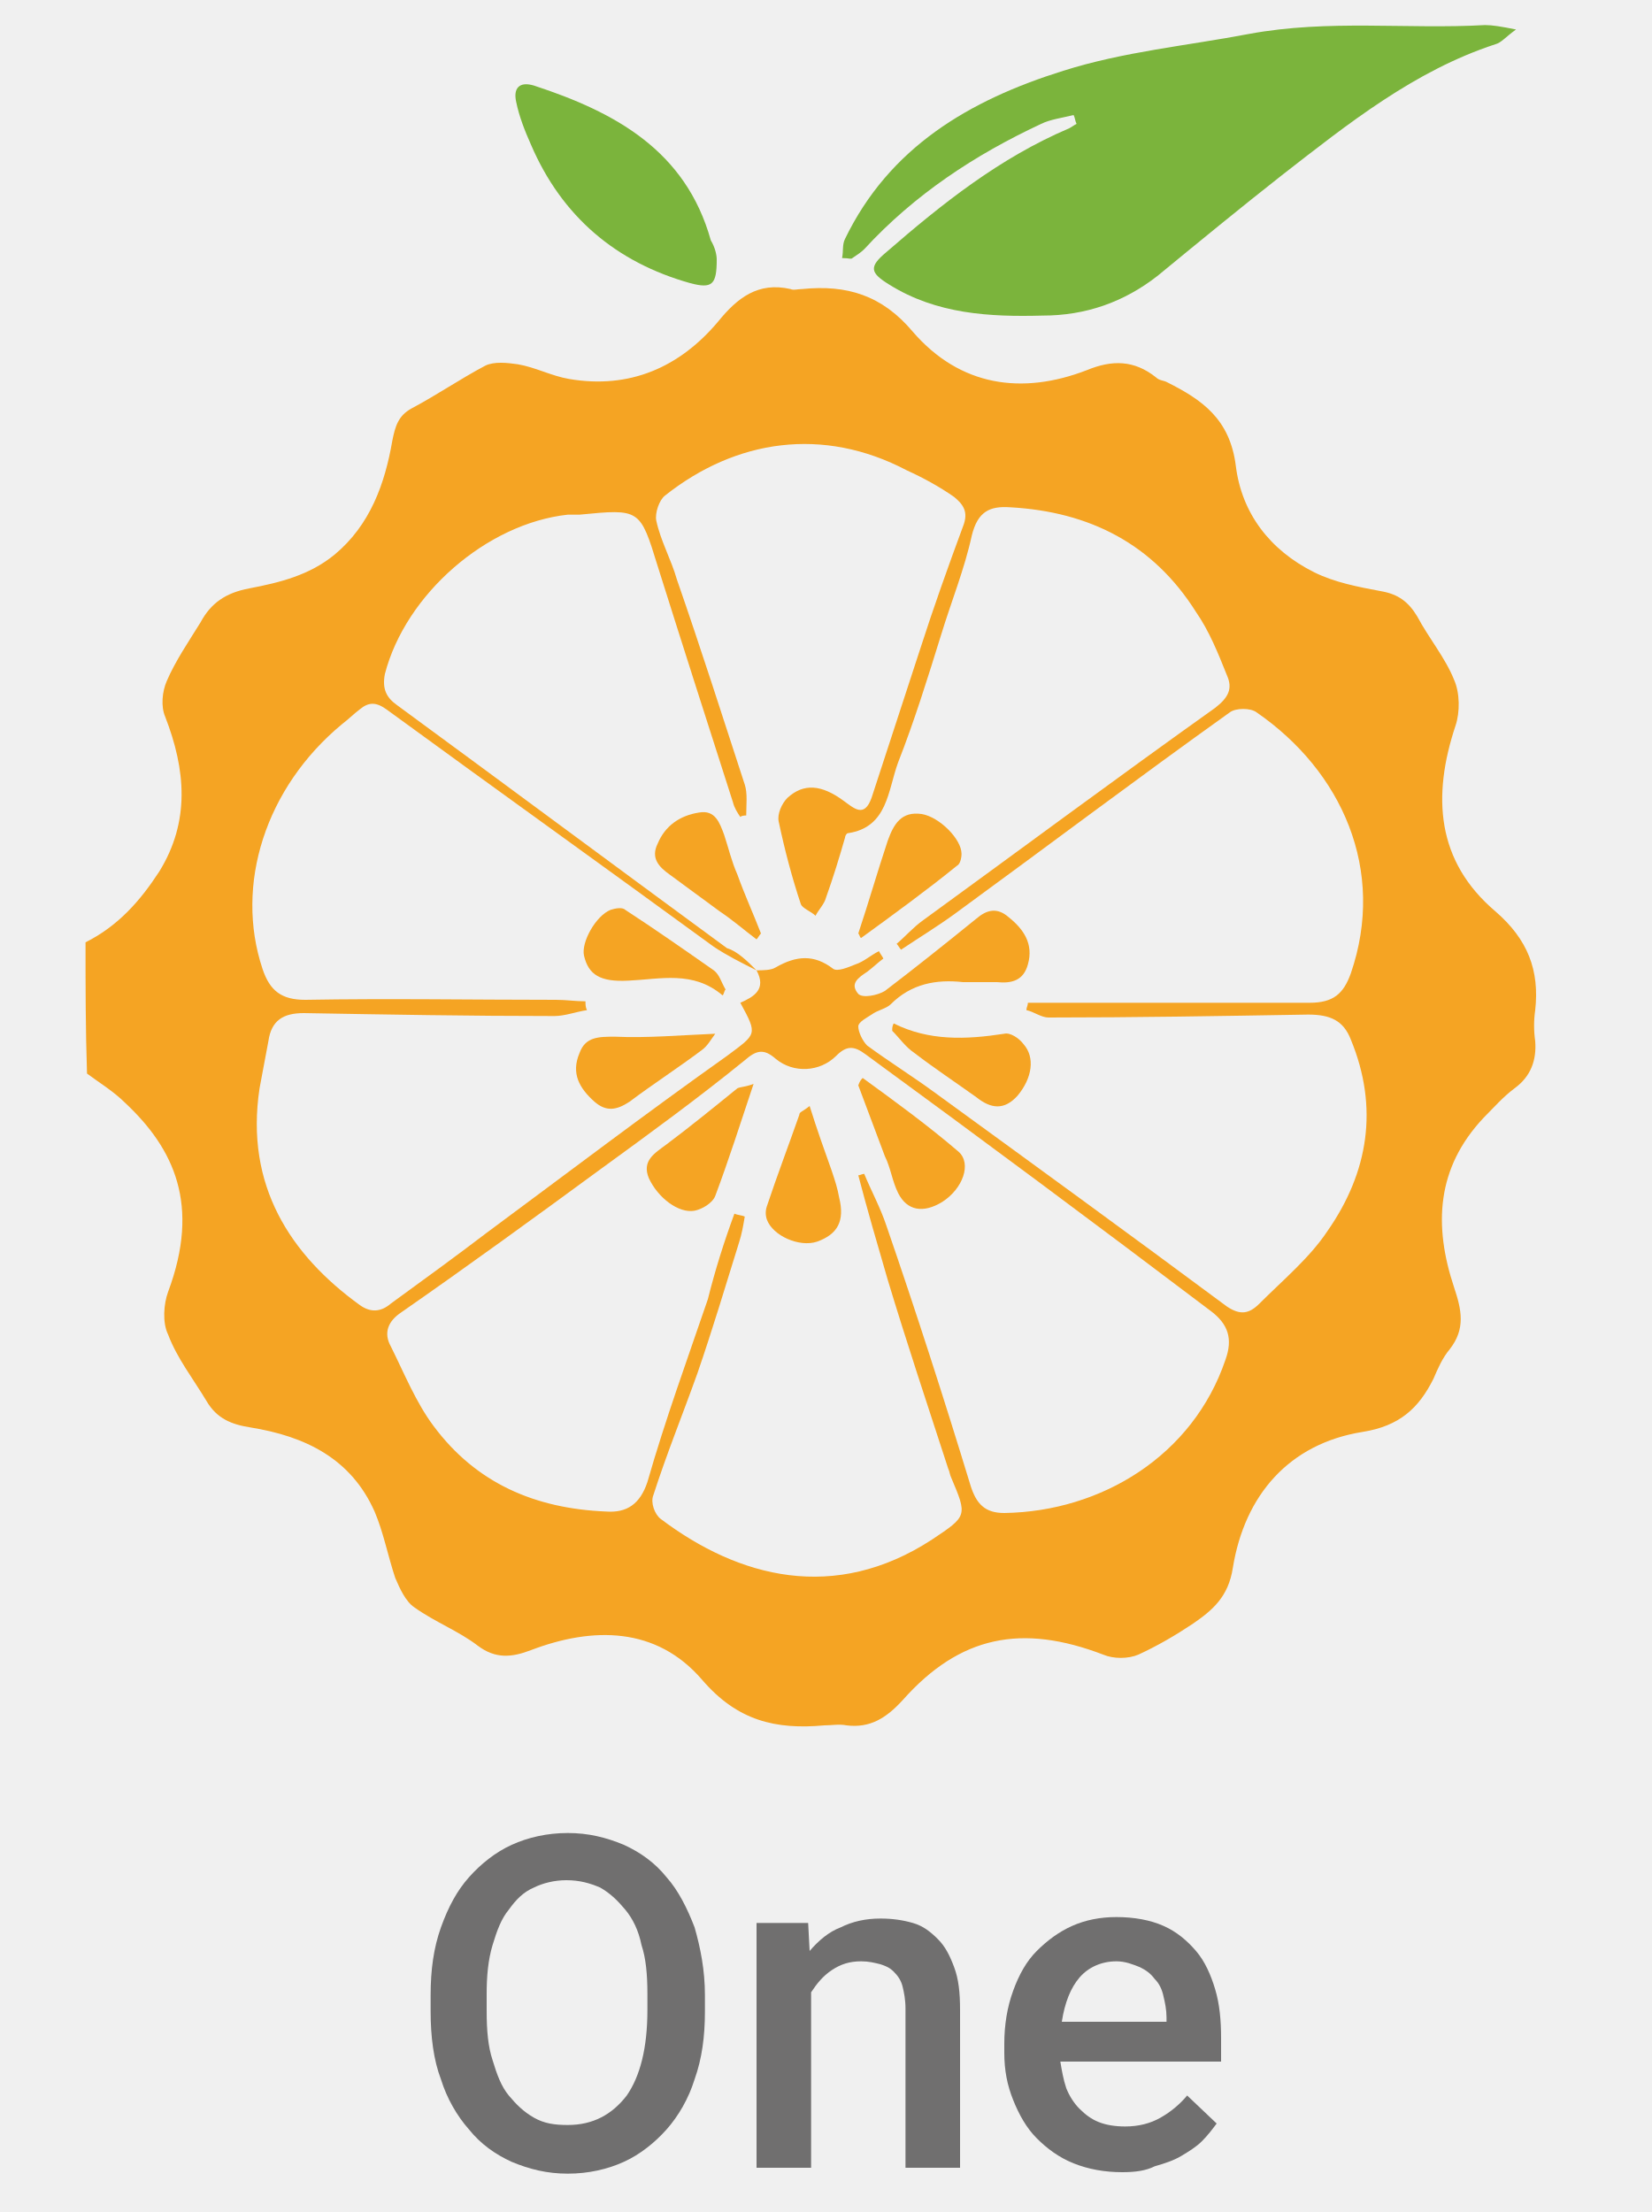
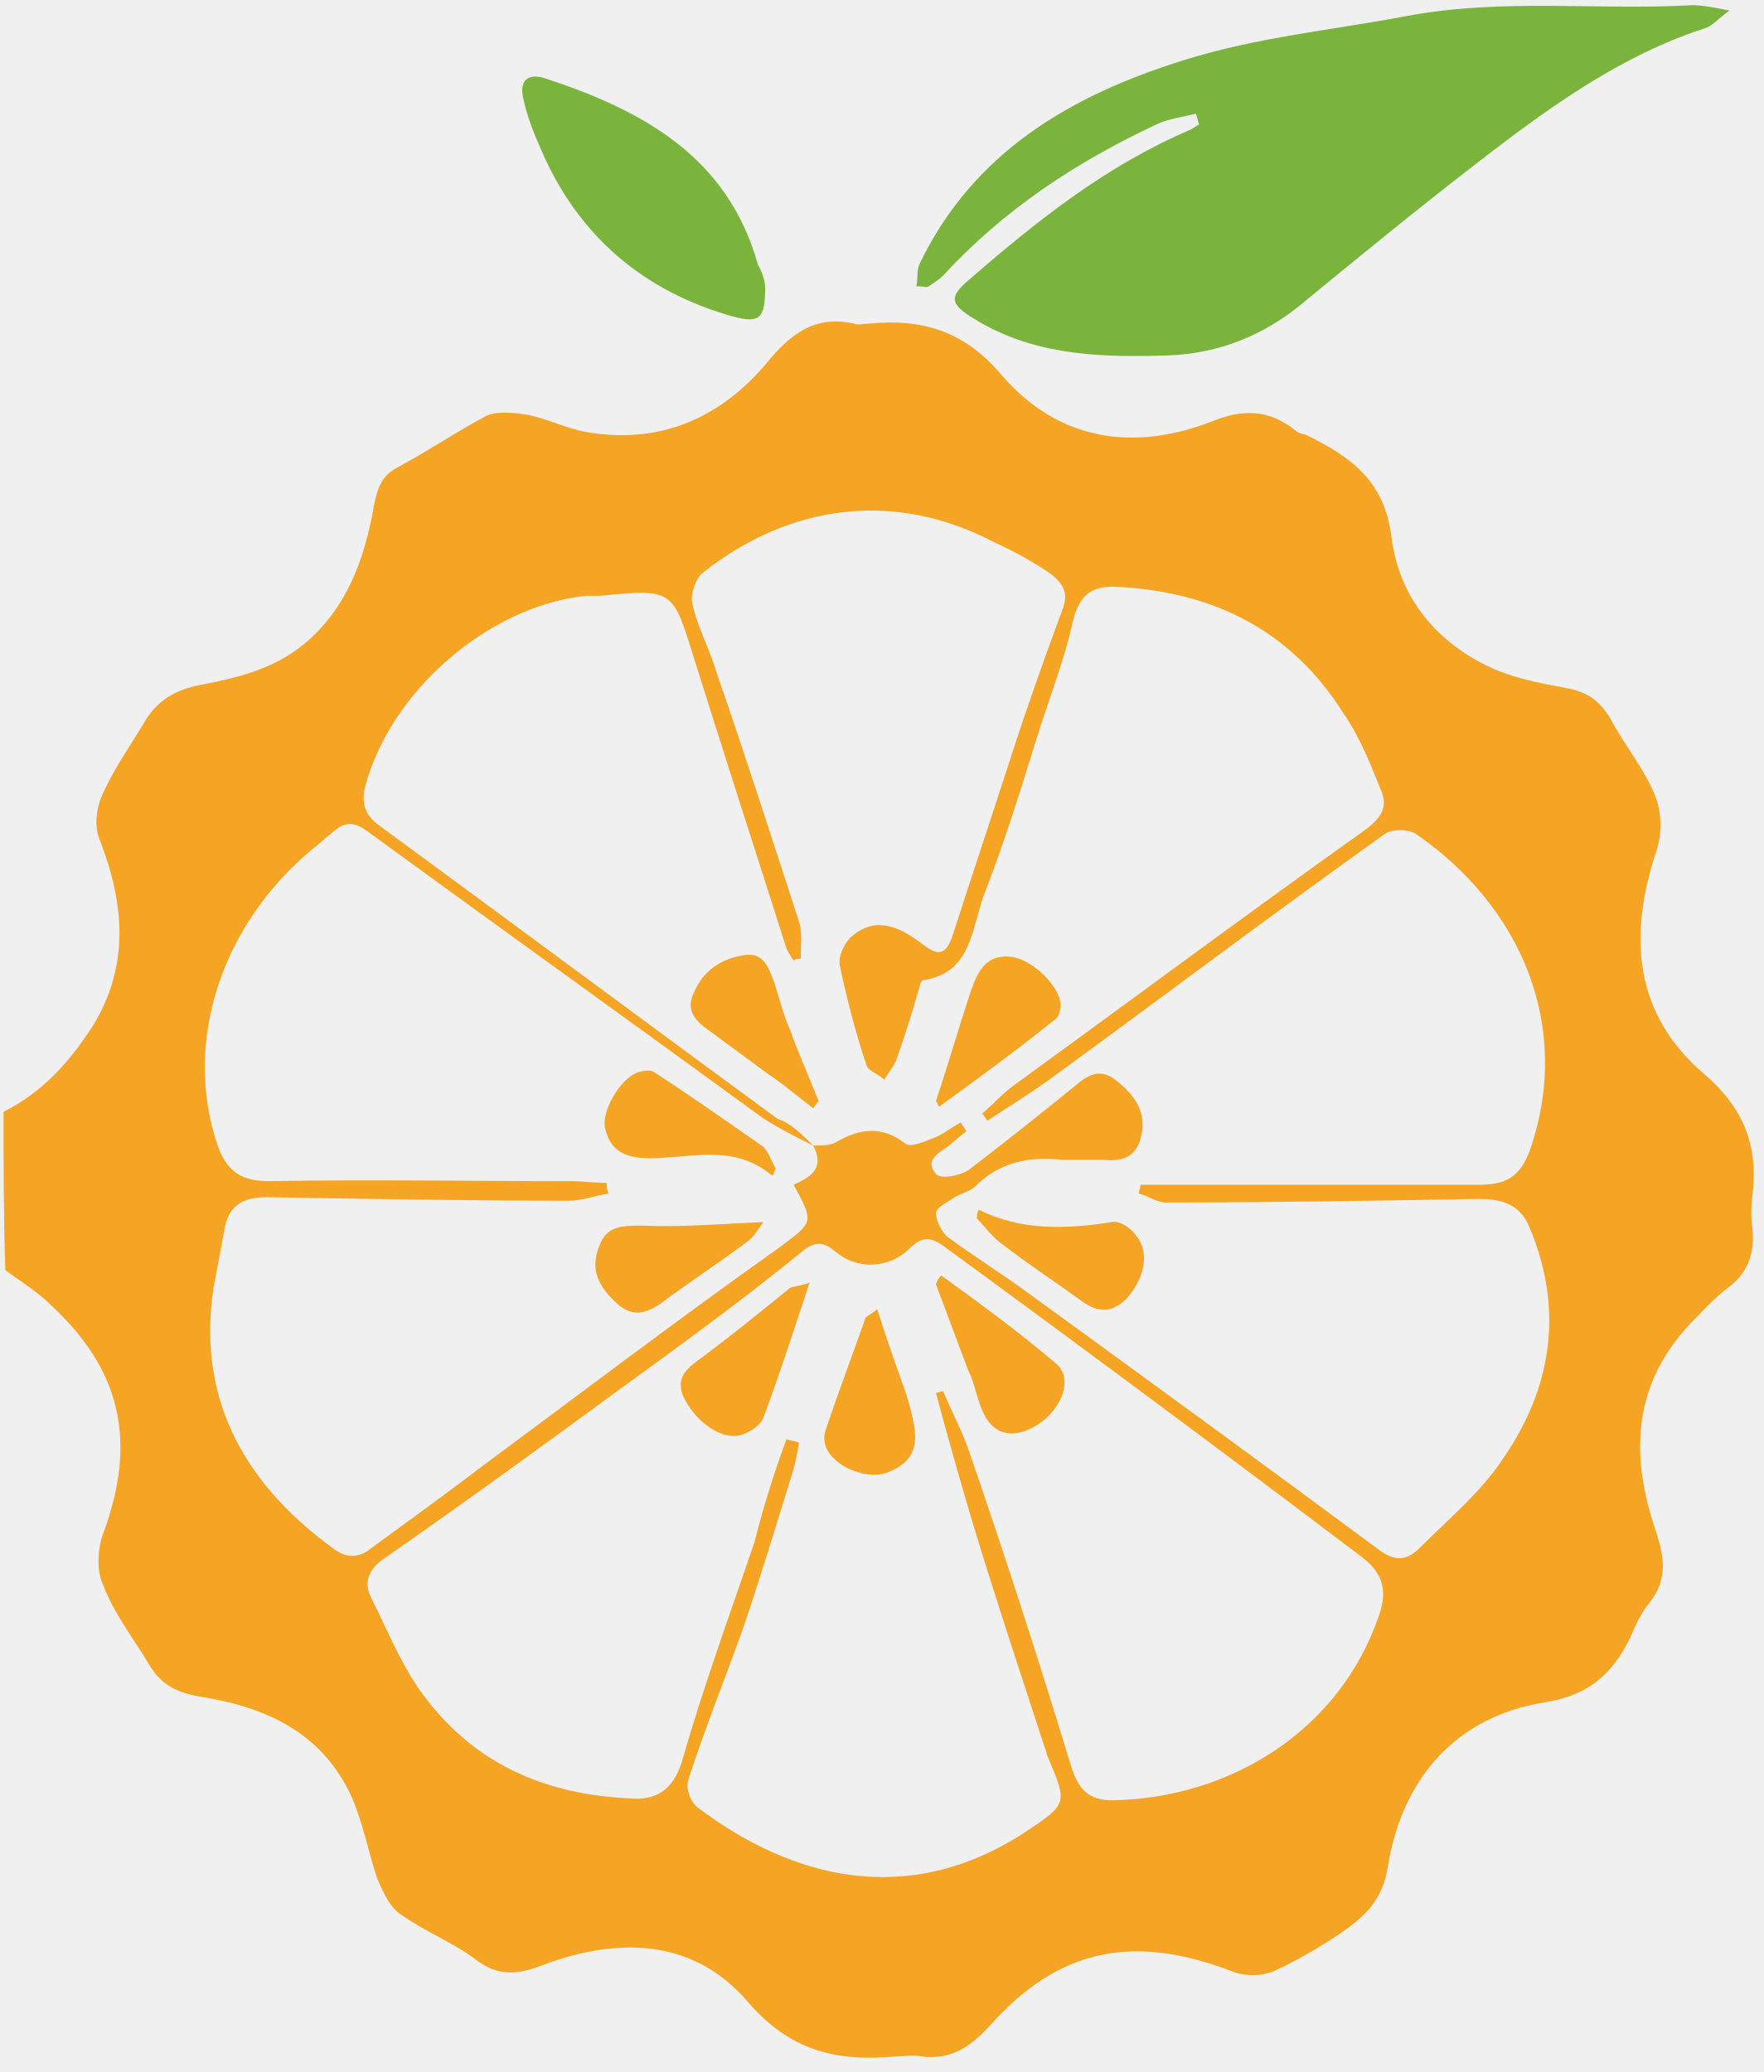
- <svg xmlns="http://www.w3.org/2000/svg" version="1.1" id="Layer_1" x="0px" y="0px" viewBox="0 0 112 150" style="enable-background:new 0 0 112 150;" xml:space="preserve">
-   <style type="text/css">
- 	.st0{fill:#7BB43C;}
- 	.st1{fill:#F5A423;}
- 	.st2{fill:#706F6F;}
- </style>
-   <g>
-     <g>
-       <path class="st0" d="M72.8,7.8C72,8,71.2,8.1,70.6,8.4c-4.5,2.1-8.6,4.8-12,8.5c-0.2,0.2-0.5,0.4-0.8,0.6c-0.1,0.1-0.2,0-0.7,0    c0.1-0.5,0-0.9,0.2-1.3c3-6.2,8.4-9.4,14.8-11.4c4.1-1.3,8.4-1.7,12.6-2.5c5.4-1,10.7-0.3,16-0.6c0.5,0,1.1,0.1,2.1,0.3    c-0.7,0.5-1,0.9-1.4,1c-5.5,1.8-10,5.4-14.5,8.9c-2.8,2.2-5.6,4.5-8.4,6.8c-2.3,1.8-4.9,2.7-7.8,2.7c-3.6,0.1-7.2-0.1-10.4-2.1    c-1.3-0.8-1.4-1.2-0.2-2.2c3.8-3.3,7.7-6.4,12.4-8.4c0.2-0.1,0.3-0.2,0.5-0.3C72.9,8.2,72.9,8,72.8,7.8z" />
-       <path class="st0" d="M48.6,17.6c0,1.7-0.3,2-1.8,1.6c-5-1.4-8.7-4.5-10.8-9.4c-0.4-0.9-0.8-1.9-1-2.9c-0.2-0.9,0.2-1.4,1.2-1.1    c5.5,1.8,10.3,4.4,12,10.5C48.5,16.8,48.6,17.3,48.6,17.6z" />
-     </g>
-     <g>
-       <path class="st1" d="M5.8,63.9c2.2-1.1,3.7-2.8,5-4.8c2.1-3.4,1.8-6.9,0.4-10.5c-0.3-0.7-0.2-1.7,0.1-2.4c0.6-1.4,1.5-2.7,2.3-4    c0.7-1.3,1.7-2,3.3-2.3c2.1-0.4,4.1-0.9,5.8-2.3c2.4-2,3.4-4.8,3.9-7.7c0.2-1,0.4-1.7,1.3-2.2c1.7-0.9,3.3-2,5-2.9    c0.6-0.3,1.5-0.2,2.2-0.1c1.2,0.2,2.3,0.8,3.5,1c4.1,0.7,7.5-0.8,10.1-3.9c1.3-1.6,2.7-2.7,4.9-2.2c0.2,0.1,0.5,0,0.8,0    c3-0.3,5.4,0.4,7.5,2.9c3.2,3.7,7.4,4.3,11.8,2.6c1.7-0.7,3.2-0.7,4.7,0.5c0.2,0.2,0.5,0.2,0.7,0.3c2.4,1.2,4.3,2.5,4.7,5.7    c0.4,3.2,2.3,5.7,5.3,7.2c1.4,0.7,3,1,4.6,1.3c1.1,0.2,1.8,0.7,2.4,1.7c0.8,1.5,1.9,2.8,2.5,4.3c0.4,0.9,0.4,2.2,0.1,3.1    c-1.6,4.8-1.3,9.2,2.7,12.6c2.2,1.9,3,4,2.7,6.7c-0.1,0.7-0.1,1.4,0,2.1c0.1,1.3-0.3,2.4-1.4,3.2c-0.8,0.6-1.4,1.3-2.1,2    c-3.2,3.4-3.4,7.3-2,11.5c0.5,1.5,0.8,2.8-0.3,4.2c-0.5,0.6-0.8,1.3-1.1,2c-1,2-2.3,3.2-4.8,3.6c-5,0.8-8,4.3-8.8,9.2    c-0.3,2-1.4,2.9-2.7,3.8c-1.2,0.8-2.4,1.5-3.7,2.1c-0.7,0.3-1.7,0.3-2.4,0c-5.5-2.1-9.7-1.3-13.6,3.1c-1.1,1.2-2.2,1.9-3.8,1.7    c-0.5-0.1-1,0-1.5,0c-3.3,0.3-5.9-0.3-8.3-3.1c-3.1-3.6-7.4-3.6-11.6-2c-1.3,0.5-2.4,0.6-3.6-0.3c-1.3-1-2.9-1.6-4.3-2.6    c-0.6-0.4-1-1.3-1.3-2c-0.5-1.5-0.8-3.1-1.4-4.5c-1.6-3.6-4.7-5.1-8.4-5.7c-1.3-0.2-2.3-0.6-3-1.8c-0.9-1.5-2-2.9-2.6-4.5    c-0.4-0.8-0.3-2.1,0-2.9c2.2-5.9,0.4-9.7-2.9-12.8c-0.8-0.8-1.8-1.4-2.6-2C5.8,69.8,5.8,66.8,5.8,63.9z M51.3,65.8    c0.4,0,1,0,1.3-0.2c1.4-0.8,2.6-0.9,3.9,0.1c0.3,0.2,1-0.1,1.5-0.3c0.6-0.2,1-0.6,1.6-0.9c0.1,0.2,0.2,0.3,0.3,0.5    c-0.4,0.3-0.7,0.6-1.1,0.9c-0.6,0.4-1.2,0.8-0.6,1.5c0.3,0.3,1.3,0.1,1.8-0.2c2.1-1.6,4.1-3.2,6.2-4.9c0.7-0.6,1.4-0.8,2.2-0.1    c1,0.8,1.7,1.8,1.3,3.2c-0.3,1.1-1.1,1.3-2.1,1.2c-0.8,0-1.5,0-2.3,0c-1.8-0.2-3.5,0.1-4.9,1.5c-0.3,0.3-0.9,0.4-1.3,0.7    c-0.3,0.2-0.9,0.5-0.9,0.8c0,0.4,0.3,1,0.6,1.3c1.5,1.1,3.1,2.1,4.6,3.2c6.6,4.8,13.2,9.6,19.8,14.5c0.9,0.6,1.5,0.5,2.2-0.2    c1.6-1.6,3.4-3.1,4.6-4.9c2.8-4,3.5-8.4,1.6-13c-0.5-1.3-1.4-1.7-2.9-1.7C82.8,68.9,77,69,71.1,69c-0.5,0-1-0.4-1.5-0.5    c0-0.2,0.1-0.3,0.1-0.5c0.6,0,1.3,0,1.9,0c5.7,0,11.5,0,17.2,0c1.6,0,2.3-0.6,2.8-2c2.4-7-0.6-13.7-6.4-17.7    c-0.4-0.3-1.4-0.3-1.8,0C77.1,52.8,71,57.4,64.7,62c-1.1,0.8-2.4,1.6-3.6,2.4c-0.1-0.1-0.2-0.3-0.3-0.4c0.6-0.5,1.1-1.1,1.8-1.6    c6.6-4.8,13.2-9.7,19.8-14.4c0.9-0.7,1.2-1.3,0.8-2.2c-0.6-1.5-1.2-3-2.1-4.3c-2.9-4.6-7.2-6.8-12.6-7.1c-1.4-0.1-2.2,0.3-2.6,1.9    c-0.5,2.3-1.4,4.5-2.1,6.8c-0.9,2.9-1.8,5.8-2.9,8.6c-0.7,1.9-0.7,4.4-3.4,4.8c-0.1,0-0.2,0.2-0.2,0.3c-0.4,1.4-0.8,2.7-1.3,4.1    c-0.1,0.4-0.5,0.8-0.7,1.2c-0.3-0.3-0.9-0.5-1-0.8c-0.6-1.8-1.1-3.7-1.5-5.6c-0.1-0.5,0.2-1.2,0.6-1.6c1.1-1,2.3-0.9,3.8,0.2    c0.7,0.5,1.4,1.2,1.9-0.2c1.1-3.4,2.2-6.7,3.3-10.1c0.9-2.8,1.9-5.6,2.9-8.3c0.4-1,0-1.5-0.6-2c-1-0.7-2.1-1.3-3.2-1.8    c-5.7-3-11.6-2.1-16.4,1.7c-0.4,0.3-0.7,1.2-0.6,1.7c0.3,1.4,1,2.6,1.4,4c1.6,4.6,3.1,9.3,4.6,13.9c0.2,0.6,0.1,1.4,0.1,2.1    c-0.1,0-0.3,0-0.4,0.1c-0.2-0.3-0.4-0.6-0.5-1c-1.7-5.3-3.4-10.6-5.1-16c-1.2-3.9-1.2-3.9-5.3-3.5c-0.3,0-0.5,0-0.8,0    c-5.5,0.6-11,5.4-12.4,10.8c-0.2,1,0.1,1.6,0.8,2.1c7.5,5.5,14.9,11,22.4,16.5C50,64.5,50.7,65.2,51.3,65.8c-1-0.5-2-1-2.9-1.6    C41,58.8,33.6,53.5,26.2,48.1c-0.7-0.5-1.2-0.5-1.8,0c-0.4,0.3-0.8,0.7-1.2,1C18,53.4,15.9,60,17.8,65.7c0.5,1.5,1.3,2.1,2.9,2.1    c5.7-0.1,11.3,0,17,0c0.7,0,1.3,0.1,2,0.1c0,0.2,0,0.4,0.1,0.6c-0.7,0.1-1.5,0.4-2.2,0.4c-5.7,0-11.3-0.1-17-0.2    c-1.4,0-2.2,0.5-2.4,1.9c-0.2,1.1-0.4,2.1-0.6,3.2c-1,6.6,2.1,11.3,6.8,14.7c0.7,0.5,1.4,0.5,2.1-0.1c2.2-1.6,4.4-3.2,6.5-4.8    c5.4-4,10.8-8.1,16.3-12c2-1.5,2.1-1.4,0.9-3.6C51.1,67.6,52,67.1,51.3,65.8z M49.8,82.3c0.2,0.1,0.5,0.1,0.7,0.2    c-0.1,0.6-0.2,1.2-0.4,1.8c-0.9,2.9-1.8,5.9-2.8,8.8c-1,2.8-2.1,5.5-3,8.3c-0.2,0.5,0.1,1.3,0.5,1.6c5.3,4,11.8,5.7,18.4,1.4    c2.4-1.6,2.4-1.6,1.3-4.2c-0.1-0.2-0.1-0.4-0.2-0.6c-1.4-4.3-2.8-8.5-4.1-12.8c-0.7-2.4-1.4-4.8-2-7.1c0.1,0,0.3-0.1,0.4-0.1    c0.5,1.2,1.1,2.3,1.5,3.5c2,5.8,3.9,11.7,5.7,17.6c0.4,1.3,1,1.9,2.3,1.9c6.6-0.1,12.8-3.9,15-10.4c0.5-1.4,0.2-2.4-1-3.3    C74.3,83,66.5,77.2,58.7,71.5c-0.8-0.6-1.3-0.6-2,0.1c-1.1,1.1-2.9,1.2-4.1,0.2c-0.8-0.7-1.3-0.6-2.1,0.1c-3.2,2.6-6.5,5-9.8,7.4    c-4.5,3.3-8.9,6.5-13.5,9.7c-0.9,0.6-1.2,1.4-0.7,2.3c0.9,1.8,1.7,3.8,2.9,5.4c2.9,3.9,6.9,5.6,11.7,5.8c1.4,0.1,2.3-0.5,2.8-2    c1.2-4.2,2.7-8.3,4.1-12.4C48.5,86.1,49.1,84.2,49.8,82.3z" />
-       <path class="st1" d="M58.2,63.3c0.7-2.1,1.3-4.2,2-6.3c0.4-1.1,0.9-2,2.3-1.8c1.2,0.2,2.7,1.7,2.7,2.7c0,0.3-0.1,0.7-0.3,0.8    c-2.1,1.7-4.3,3.3-6.5,4.9C58.3,63.6,58.3,63.4,58.2,63.3z" />
-       <path class="st1" d="M51.3,63.7c-0.8-0.6-1.6-1.3-2.5-1.9c-1.1-0.8-2.3-1.7-3.4-2.5c-0.7-0.5-1.3-1.1-0.8-2.1    c0.5-1.2,1.5-1.9,2.8-2.1c1.1-0.2,1.4,0.7,1.7,1.5c0.3,0.9,0.5,1.8,0.9,2.7c0.5,1.4,1.1,2.7,1.6,4C51.5,63.4,51.4,63.6,51.3,63.7z    " />
-       <path class="st1" d="M60.6,69.4c2.4,1.2,4.9,1.1,7.5,0.7c0.4-0.1,1,0.3,1.3,0.7c0.8,0.9,0.6,2.3-0.4,3.5c-0.9,1-1.8,0.9-2.8,0.1    c-1.4-1-2.9-2-4.2-3c-0.6-0.4-1-1-1.5-1.5C60.5,69.7,60.5,69.6,60.6,69.4z" />
-       <path class="st1" d="M51.1,73.5c-0.9,2.7-1.7,5.2-2.6,7.6c-0.2,0.5-0.9,0.9-1.4,1c-1.1,0.2-2.5-0.9-3.1-2.2    c-0.5-1.2,0.4-1.7,1.2-2.3c1.6-1.2,3.2-2.5,4.8-3.8C50.2,73.7,50.6,73.7,51.1,73.5z" />
-       <path class="st1" d="M58.5,73.1c2.2,1.6,4.4,3.2,6.5,5c0.9,0.8,0.3,2.5-1.1,3.4c-1.3,0.8-2.4,0.6-3-0.6c-0.4-0.8-0.5-1.7-0.9-2.5    c-0.6-1.6-1.2-3.2-1.8-4.8C58.3,73.3,58.4,73.2,58.5,73.1z" />
-       <path class="st1" d="M54.9,75c0.5,1.6,1,3,1.5,4.4c0.2,0.6,0.4,1.2,0.5,1.8c0.4,1.6-0.1,2.5-1.5,3c-1.2,0.4-3-0.4-3.4-1.5    c-0.1-0.3-0.1-0.6,0-0.9c0.7-2.1,1.5-4.2,2.2-6.2C54.2,75.4,54.4,75.4,54.9,75z" />
-       <path class="st1" d="M49,67.5c-2-1.7-4.2-1.1-6.4-1c-1.9,0.1-2.7-0.4-3-1.7c-0.2-0.9,0.8-2.7,1.8-3.1c0.3-0.1,0.8-0.2,1,0    c2,1.3,4,2.7,6,4.1c0.4,0.3,0.5,0.8,0.8,1.3C49.1,67.2,49.1,67.4,49,67.5z" />
-       <path class="st1" d="M48.5,70.1c-0.3,0.4-0.5,0.8-0.9,1.1c-1.6,1.2-3.3,2.3-4.9,3.5c-0.9,0.6-1.6,0.7-2.4,0c-1-0.9-1.6-1.9-1-3.3    c0.4-1.1,1.3-1.1,2.4-1.1C43.9,70.4,46.1,70.2,48.5,70.1z" />
-     </g>
+ <svg xmlns="http://www.w3.org/2000/svg" width="200" height="235" fill="none">
+   <g clip-path="url(#a)">
+     <path fill="#7BB43C" d="M135.593 12.897c-1.614.404-3.228.605-4.439 1.21-9.08 4.238-17.352 9.686-24.213 17.152-.403.403-1.009.807-1.614 1.21-.202.202-.404 0-1.412 0 .201-1.009 0-1.816.403-2.623 6.053-12.51 16.949-18.967 29.863-23.002 8.273-2.623 16.949-3.43 25.424-5.044 10.896-2.018 21.59-.606 32.284-1.211 1.009 0 2.219.202 4.237.605-1.412 1.01-2.018 1.816-2.825 2.018-11.098 3.632-20.177 10.896-29.257 17.958-5.65 4.439-11.3 9.08-16.949 13.72q-6.961 5.45-15.739 5.449c-7.264.201-14.528-.202-20.985-4.238-2.623-1.614-2.824-2.42-.403-4.439 7.667-6.658 15.537-12.913 25.02-16.949.404-.202.605-.403 1.009-.605-.202-.404-.202-.807-.404-1.21M86.764 32.672c0 3.43-.606 4.035-3.632 3.228-10.09-2.825-17.555-9.08-21.792-18.967-.807-1.816-1.614-3.834-2.018-5.851-.404-1.816.404-2.825 2.421-2.22 11.098 3.632 20.783 8.878 24.214 21.187.605 1.008.807 2.017.807 2.623" />
+     <path fill="#F5A423" d="M.403 126.094c4.44-2.22 7.466-5.65 10.09-9.686 4.236-6.86 3.631-13.922.806-21.186-.605-1.412-.403-3.43.202-4.843 1.21-2.824 3.027-5.448 4.64-8.07 1.413-2.624 3.431-4.036 6.66-4.641 4.237-.808 8.272-1.816 11.702-4.641 4.843-4.036 6.86-9.685 7.87-15.537.403-2.018.807-3.43 2.623-4.44 3.43-1.815 6.658-4.035 10.088-5.85 1.211-.606 3.027-.404 4.44-.202 2.42.403 4.64 1.614 7.062 2.017 8.273 1.413 15.133-1.614 20.38-7.869 2.622-3.228 5.447-5.448 9.886-4.439.404.202 1.009 0 1.614 0 6.054-.605 10.896.807 15.133 5.852 6.457 7.465 14.932 8.676 23.81 5.246 3.43-1.413 6.457-1.413 9.483 1.009.404.403 1.009.403 1.413.605 4.842 2.421 8.676 5.044 9.483 11.501s4.641 11.501 10.694 14.528c2.825 1.413 6.054 2.018 9.282 2.623 2.22.404 3.632 1.413 4.843 3.43 1.614 3.027 3.833 5.65 5.044 8.677.807 1.816.807 4.439.202 6.255-3.229 9.685-2.623 18.563 5.448 25.423 4.439 3.834 6.053 8.071 5.448 13.519a14.9 14.9 0 0 0 0 4.238c.202 2.623-.606 4.842-2.825 6.457-1.614 1.21-2.825 2.623-4.237 4.035-6.457 6.86-6.861 14.73-4.036 23.204 1.009 3.027 1.614 5.65-.605 8.475-1.009 1.21-1.614 2.623-2.22 4.035-2.018 4.036-4.641 6.457-9.685 7.264-10.089 1.614-16.142 8.677-17.756 18.564-.606 4.035-2.825 5.851-5.448 7.667-2.421 1.614-4.843 3.027-7.466 4.237-1.412.606-3.43.606-4.843 0-11.097-4.237-19.572-2.623-27.441 6.255-2.22 2.422-4.439 3.834-7.667 3.431-1.009-.202-2.018 0-3.027 0-6.659.605-11.905-.606-16.747-6.255-6.255-7.264-14.932-7.264-23.406-4.036-2.623 1.009-4.843 1.211-7.264-.605-2.623-2.018-5.852-3.229-8.677-5.246-1.21-.808-2.017-2.624-2.623-4.036-1.009-3.027-1.614-6.255-2.825-9.08-3.228-7.264-9.483-10.29-16.949-11.501-2.623-.404-4.64-1.211-6.053-3.632-1.816-3.027-4.036-5.852-5.246-9.08-.807-1.614-.606-4.237 0-5.851 4.439-11.905.807-19.573-5.852-25.828-1.614-1.614-3.632-2.825-5.246-4.035-.202-6.054-.202-12.107-.202-17.958m91.808 3.833c.807 0 2.018 0 2.623-.403 2.825-1.614 5.246-1.816 7.87.202.605.403 2.017-.202 3.026-.606 1.211-.403 2.018-1.21 3.229-1.816.201.404.403.606.605 1.009-.807.606-1.412 1.211-2.22 1.816-1.21.807-2.421 1.614-1.21 3.027.605.605 2.623.202 3.632-.404 4.237-3.228 8.273-6.457 12.51-9.887 1.412-1.21 2.825-1.614 4.439-.201 2.018 1.614 3.43 3.631 2.623 6.456-.605 2.22-2.22 2.623-4.237 2.422h-4.641c-3.632-.404-7.062.201-9.887 3.026-.606.606-1.816.807-2.623 1.413-.606.403-1.816 1.009-1.816 1.614 0 .807.605 2.018 1.21 2.623 3.027 2.22 6.255 4.237 9.282 6.457 13.317 9.685 26.634 19.37 39.952 29.257 1.816 1.211 3.026 1.009 4.439-.403 3.228-3.229 6.86-6.255 9.281-9.887 5.65-8.071 7.063-16.949 3.229-26.231-1.009-2.623-2.825-3.43-5.852-3.43-11.904.202-23.607.403-35.512.403-1.009 0-2.018-.807-3.027-1.009 0-.403.202-.605.202-1.008h38.539c3.228 0 4.641-1.211 5.65-4.036 4.842-14.124-1.211-27.643-12.914-35.714-.807-.606-2.825-.606-3.632 0-12.712 9.08-25.02 18.361-37.732 27.643-2.219 1.614-4.842 3.228-7.264 4.843-.202-.202-.403-.606-.605-.808 1.211-1.008 2.219-2.219 3.632-3.228 13.317-9.685 26.634-19.572 39.951-29.056 1.816-1.412 2.422-2.623 1.615-4.439-1.211-3.026-2.422-6.053-4.238-8.676-5.851-9.282-14.527-13.72-25.423-14.326-2.825-.202-4.439.605-5.247 3.834-1.008 4.64-2.824 9.08-4.237 13.72-1.816 5.852-3.632 11.703-5.851 17.353-1.413 3.834-1.413 8.878-6.861 9.685-.201 0-.403.404-.403.606-.807 2.825-1.614 5.448-2.623 8.272-.202.808-1.009 1.615-1.413 2.422-.605-.606-1.816-1.009-2.017-1.614-1.211-3.632-2.22-7.466-3.027-11.3-.202-1.009.403-2.421 1.21-3.228 2.22-2.018 4.641-1.816 7.668.403 1.412 1.009 2.825 2.422 3.834-.403 2.219-6.86 4.439-13.52 6.658-20.38 1.816-5.65 3.834-11.3 5.852-16.747.807-2.018 0-3.027-1.211-4.035-2.018-1.413-4.237-2.624-6.457-3.633-11.501-6.053-23.406-4.237-33.09 3.43-.808.606-1.413 2.422-1.212 3.43.606 2.826 2.018 5.247 2.825 8.072 3.229 9.282 6.255 18.765 9.282 28.047.404 1.21.202 2.825.202 4.237-.202 0-.606 0-.807.202-.404-.606-.807-1.211-1.01-2.018-3.43-10.694-6.86-21.388-10.29-32.284-2.421-7.87-2.421-7.87-10.694-7.062h-1.614c-11.098 1.21-22.195 10.896-25.02 21.792-.404 2.017.202 3.228 1.614 4.237 15.133 11.097 30.065 22.195 45.198 33.293 1.412.403 2.825 1.816 4.035 3.026-2.017-1.008-4.035-2.017-5.851-3.228-14.932-10.896-29.863-21.59-44.794-32.486-1.413-1.009-2.422-1.009-3.632 0-.807.606-1.615 1.413-2.422 2.018-10.492 8.676-14.73 21.993-10.896 33.495 1.01 3.026 2.624 4.237 5.852 4.237 11.501-.202 22.8 0 34.302 0 1.412 0 2.623.202 4.035.202 0 .403 0 .807.202 1.21-1.412.202-3.027.807-4.439.807-11.501 0-22.8-.201-34.302-.403-2.825 0-4.439 1.009-4.842 3.834-.404 2.219-.808 4.237-1.211 6.457-2.018 13.317 4.237 22.8 13.72 29.661 1.413 1.008 2.825 1.008 4.238-.202 4.439-3.229 8.878-6.457 13.115-9.685 10.896-8.072 21.792-16.344 32.89-24.214 4.035-3.026 4.237-2.824 1.816-7.263 1.816-.808 3.632-1.816 2.22-4.44m-3.026 33.293c.403.202 1.008.202 1.412.404-.202 1.211-.403 2.421-.807 3.632-1.816 5.851-3.632 11.905-5.65 17.756-2.018 5.65-4.237 11.098-6.053 16.748-.404 1.008.202 2.623 1.009 3.228 10.694 8.071 23.809 11.501 37.127 2.825 4.842-3.229 4.842-3.229 2.623-8.475-.202-.403-.202-.807-.404-1.21-2.825-8.677-5.65-17.151-8.273-25.828-1.412-4.842-2.825-9.685-4.035-14.326.202 0 .605-.202.807-.202 1.009 2.422 2.219 4.641 3.026 7.063 4.036 11.703 7.87 23.607 11.502 35.512.807 2.623 2.017 3.834 4.641 3.834 13.317-.202 25.827-7.869 30.266-20.985 1.009-2.825.403-4.842-2.018-6.658a3560 3560 0 0 0-47.215-35.109c-1.615-1.211-2.623-1.211-4.036.201-2.219 2.22-5.851 2.422-8.273.404-1.614-1.412-2.623-1.211-4.237.202-6.457 5.246-13.115 10.089-19.774 14.931-9.08 6.659-17.958 13.116-27.24 19.572-1.816 1.211-2.421 2.825-1.412 4.641 1.816 3.632 3.43 7.668 5.851 10.896 5.852 7.869 13.923 11.3 23.608 11.703 2.825.202 4.641-1.009 5.65-4.035 2.421-8.475 5.448-16.748 8.273-25.021 1.008-4.035 2.22-7.869 3.632-11.703" />
+     <path fill="#F5A423" d="M106.134 124.883c1.412-4.238 2.623-8.475 4.035-12.712.807-2.22 1.816-4.036 4.641-3.632 2.421.403 5.448 3.43 5.448 5.448 0 .605-.202 1.412-.605 1.614-4.238 3.43-8.677 6.659-13.116 9.887-.201 0-.201-.404-.403-.605M92.212 125.69c-1.615-1.211-3.229-2.623-5.045-3.834-2.22-1.614-4.64-3.43-6.86-5.044-1.413-1.009-2.623-2.22-1.614-4.237 1.008-2.422 3.026-3.834 5.65-4.238 2.219-.403 2.824 1.413 3.43 3.027.605 1.816 1.008 3.632 1.816 5.448 1.008 2.825 2.219 5.448 3.228 8.071-.202.202-.404.605-.605.807M110.977 137.191c4.842 2.422 9.887 2.22 15.133 1.413.807-.202 2.018.605 2.623 1.412 1.614 1.816 1.211 4.641-.807 7.062-1.816 2.018-3.632 1.816-5.65.202-2.825-2.018-5.851-4.035-8.474-6.053-1.211-.807-2.018-2.018-3.027-3.027 0-.403 0-.605.202-1.009M91.808 145.464c-1.816 5.448-3.43 10.492-5.246 15.335-.404 1.009-1.816 1.816-2.825 2.018-2.22.403-5.044-1.816-6.255-4.439-1.009-2.422.807-3.431 2.421-4.641 3.229-2.422 6.457-5.045 9.685-7.668.404-.202 1.211-.202 2.22-.605M106.739 144.657c4.439 3.228 8.878 6.457 13.116 10.089 1.816 1.614.605 5.044-2.22 6.86-2.623 1.614-4.843 1.211-6.053-1.211-.807-1.614-1.009-3.43-1.816-5.044l-3.632-9.685c.202-.606.403-.807.605-1.009M99.476 148.491c1.008 3.228 2.017 6.053 3.026 8.878.404 1.211.807 2.421 1.009 3.632.807 3.228-.202 5.044-3.027 6.053-2.42.807-6.053-.807-6.86-3.027a2.8 2.8 0 0 1 0-1.816c1.412-4.237 3.027-8.474 4.44-12.51 0-.403.403-.403 1.412-1.21M87.57 133.357c-4.035-3.43-8.474-2.219-12.913-2.017-3.834.201-5.448-.807-6.053-3.431-.404-1.816 1.614-5.448 3.632-6.255.605-.201 1.614-.403 2.017 0 4.036 2.623 8.071 5.448 12.107 8.273.807.606 1.009 1.614 1.614 2.623-.202.202-.202.606-.403.807M86.562 138.604c-.606.807-1.01 1.614-1.816 2.219-3.229 2.421-6.66 4.641-9.887 7.062-1.816 1.211-3.229 1.413-4.843 0-2.018-1.816-3.229-3.834-2.018-6.658.807-2.22 2.623-2.22 4.843-2.22 4.439.202 8.878-.202 13.72-.403" />
  </g>
-   <g>
-     <path class="st2" d="M47.8,136.4c0,1.7-0.2,3.2-0.7,4.6c-0.4,1.3-1.1,2.5-1.9,3.4c-0.8,0.9-1.8,1.7-2.9,2.2   c-1.1,0.5-2.4,0.8-3.8,0.8c-1.4,0-2.6-0.3-3.8-0.8c-1.1-0.5-2.1-1.2-2.9-2.2c-0.8-0.9-1.5-2.1-1.9-3.4c-0.5-1.3-0.7-2.9-0.7-4.6   v-1.1c0-1.7,0.2-3.2,0.7-4.6c0.5-1.4,1.1-2.5,1.9-3.4c0.8-0.9,1.8-1.7,2.9-2.2c1.1-0.5,2.4-0.8,3.8-0.8c1.4,0,2.6,0.3,3.8,0.8   c1.1,0.5,2.1,1.2,2.9,2.2c0.8,0.9,1.4,2.1,1.9,3.4c0.4,1.4,0.7,2.9,0.7,4.6V136.4z M43.9,135.2c0-1.3-0.1-2.4-0.4-3.3   c-0.2-1-0.6-1.8-1.1-2.4c-0.5-0.6-1-1.1-1.7-1.5c-0.7-0.3-1.4-0.5-2.3-0.5c-0.8,0-1.6,0.2-2.2,0.5c-0.7,0.3-1.2,0.8-1.7,1.5   c-0.5,0.6-0.8,1.4-1.1,2.4c-0.3,1-0.4,2.1-0.4,3.3v1.2c0,1.3,0.1,2.4,0.4,3.3c0.3,1,0.6,1.8,1.1,2.4s1,1.1,1.7,1.5s1.4,0.5,2.3,0.5   c1.7,0,3-0.7,4-2c0.9-1.3,1.4-3.2,1.4-5.8V135.2z" />
-     <path class="st2" d="M54.8,130.4l0.1,1.9c0.6-0.7,1.3-1.3,2.1-1.6c0.8-0.4,1.7-0.6,2.7-0.6c0.8,0,1.5,0.1,2.2,0.3s1.2,0.6,1.7,1.1   c0.5,0.5,0.8,1.1,1.1,1.9c0.3,0.8,0.4,1.7,0.4,2.9V147h-3.7v-10.8c0-0.6-0.1-1.1-0.2-1.5c-0.1-0.4-0.3-0.7-0.6-1s-0.6-0.4-0.9-0.5   c-0.4-0.1-0.8-0.2-1.3-0.2c-0.8,0-1.4,0.2-2,0.6c-0.6,0.4-1,0.9-1.4,1.5V147h-3.7v-16.6H54.8z" />
-     <path class="st2" d="M76.1,147.3c-1.2,0-2.3-0.2-3.3-0.6s-1.8-1-2.5-1.7c-0.7-0.7-1.2-1.6-1.6-2.6s-0.6-2-0.6-3.2v-0.6   c0-1.3,0.2-2.5,0.6-3.6c0.4-1.1,0.9-2,1.6-2.7c0.7-0.7,1.5-1.3,2.4-1.7c0.9-0.4,1.9-0.6,3-0.6c1.2,0,2.3,0.2,3.2,0.6   c0.9,0.4,1.6,1,2.2,1.7c0.6,0.7,1,1.6,1.3,2.6s0.4,2.1,0.4,3.3v1.6H71.9c0.1,0.6,0.2,1.2,0.4,1.8c0.2,0.5,0.5,1,0.9,1.4   c0.4,0.4,0.8,0.7,1.3,0.9c0.5,0.2,1.1,0.3,1.8,0.3c0.9,0,1.7-0.2,2.4-0.6c0.7-0.4,1.3-0.9,1.8-1.5l2,1.9c-0.3,0.4-0.6,0.8-1,1.2   c-0.4,0.4-0.9,0.7-1.4,1s-1.1,0.5-1.8,0.7C77.7,147.2,77,147.3,76.1,147.3z M75.7,133c-1,0-1.9,0.4-2.5,1.1s-1,1.7-1.2,3h7.1v-0.3   c0-0.5-0.1-1-0.2-1.4c-0.1-0.5-0.3-0.9-0.6-1.2c-0.3-0.4-0.6-0.6-1-0.8C76.8,133.2,76.3,133,75.7,133z" />
-   </g>
+   <defs>
+     <clipPath id="a">
+       <path fill="#fff" d="M0 .545h200v233.898H0z" />
+     </clipPath>
+   </defs>
</svg>
